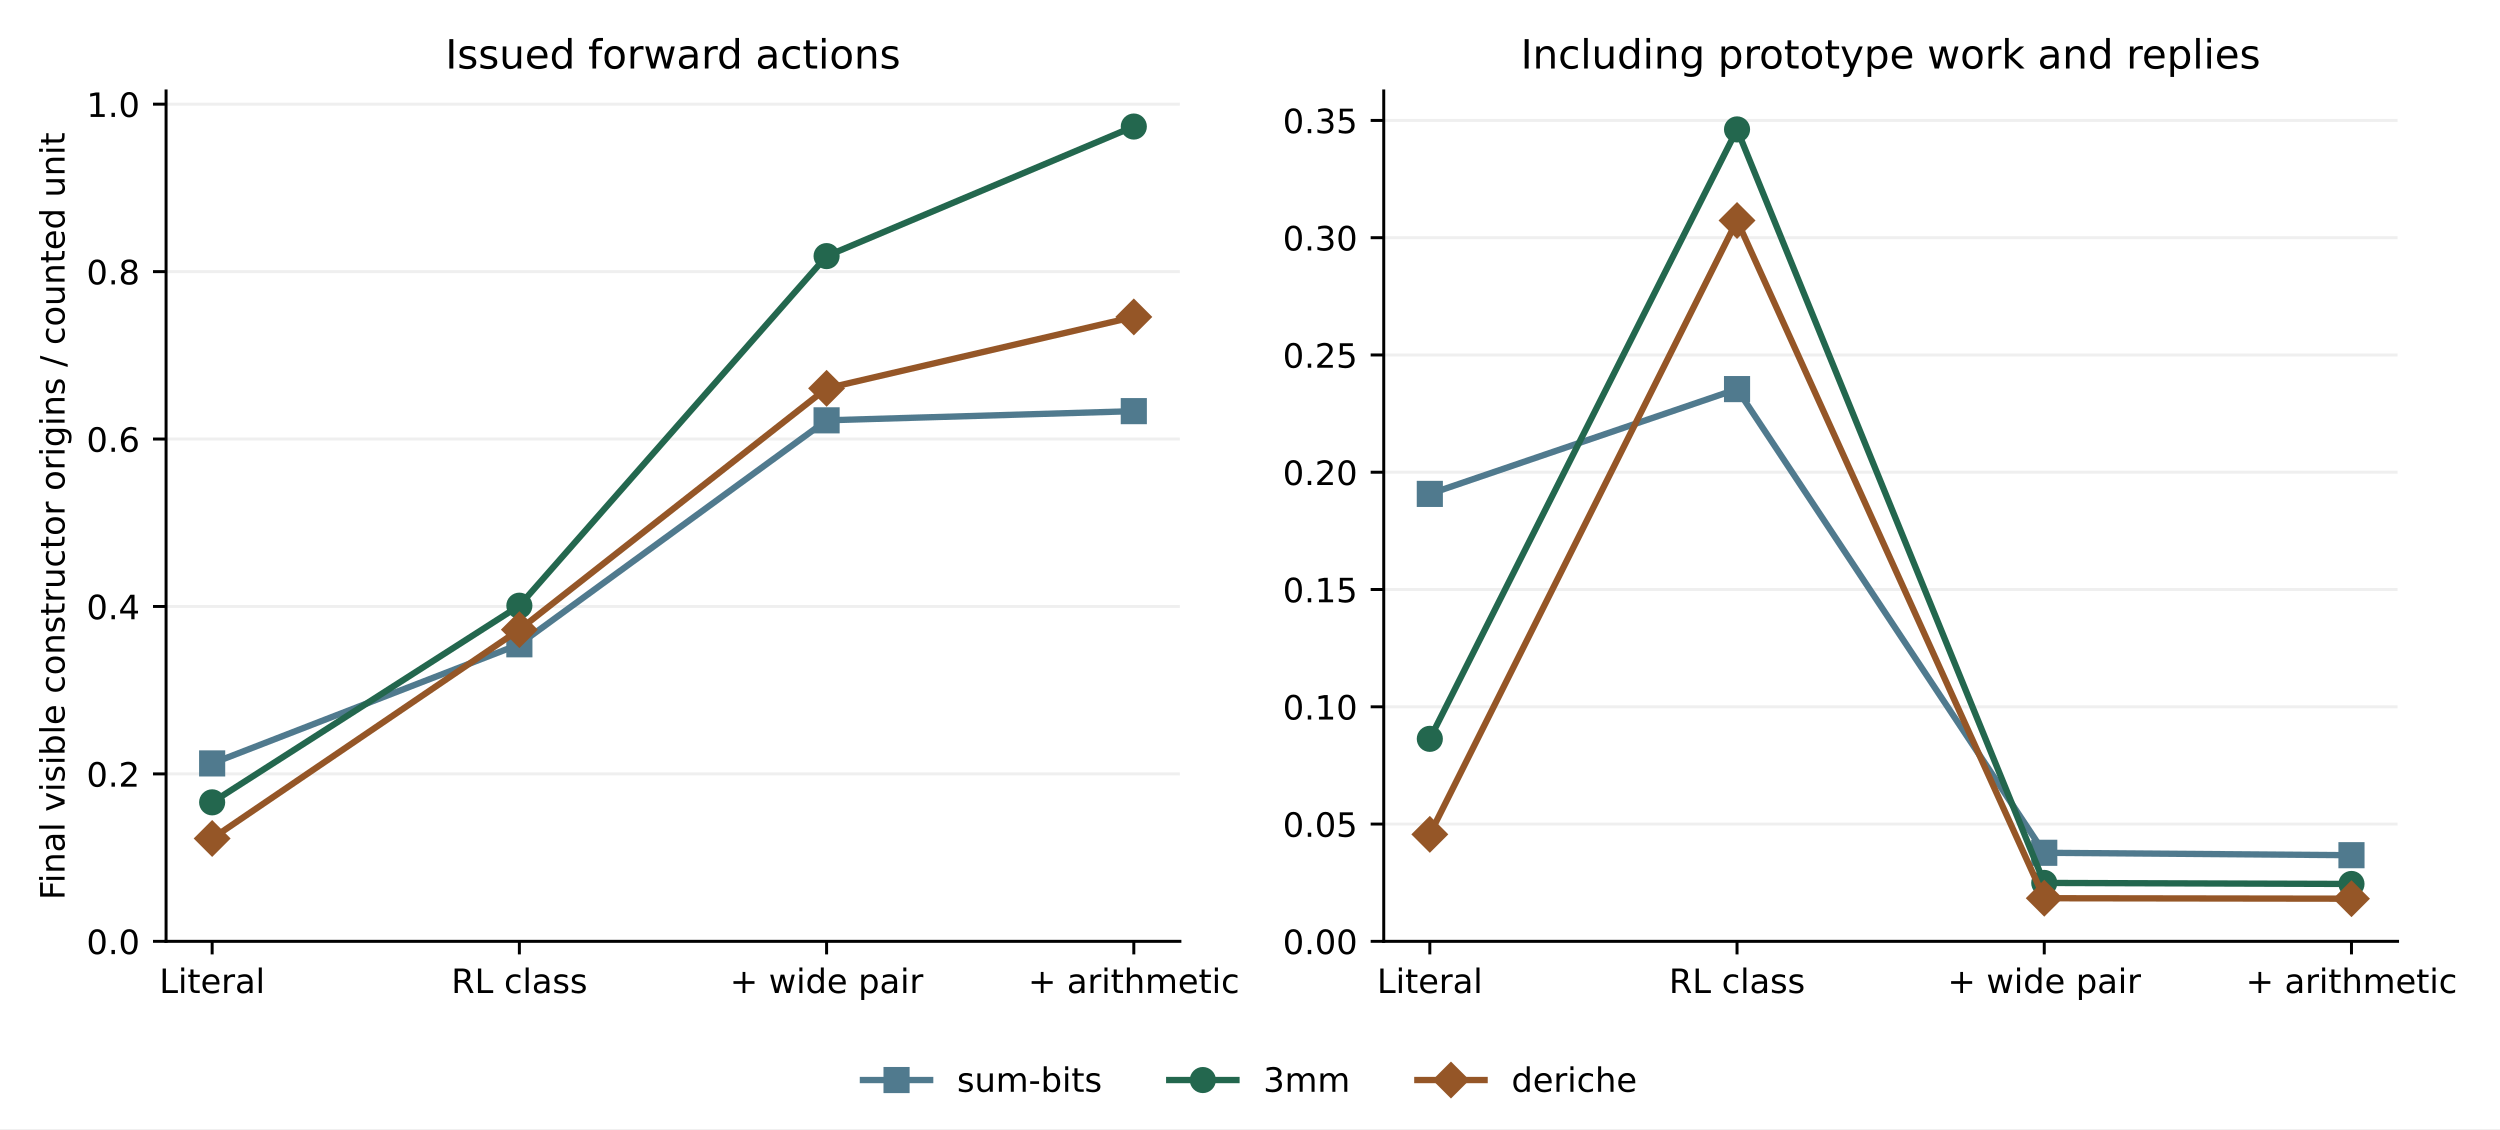
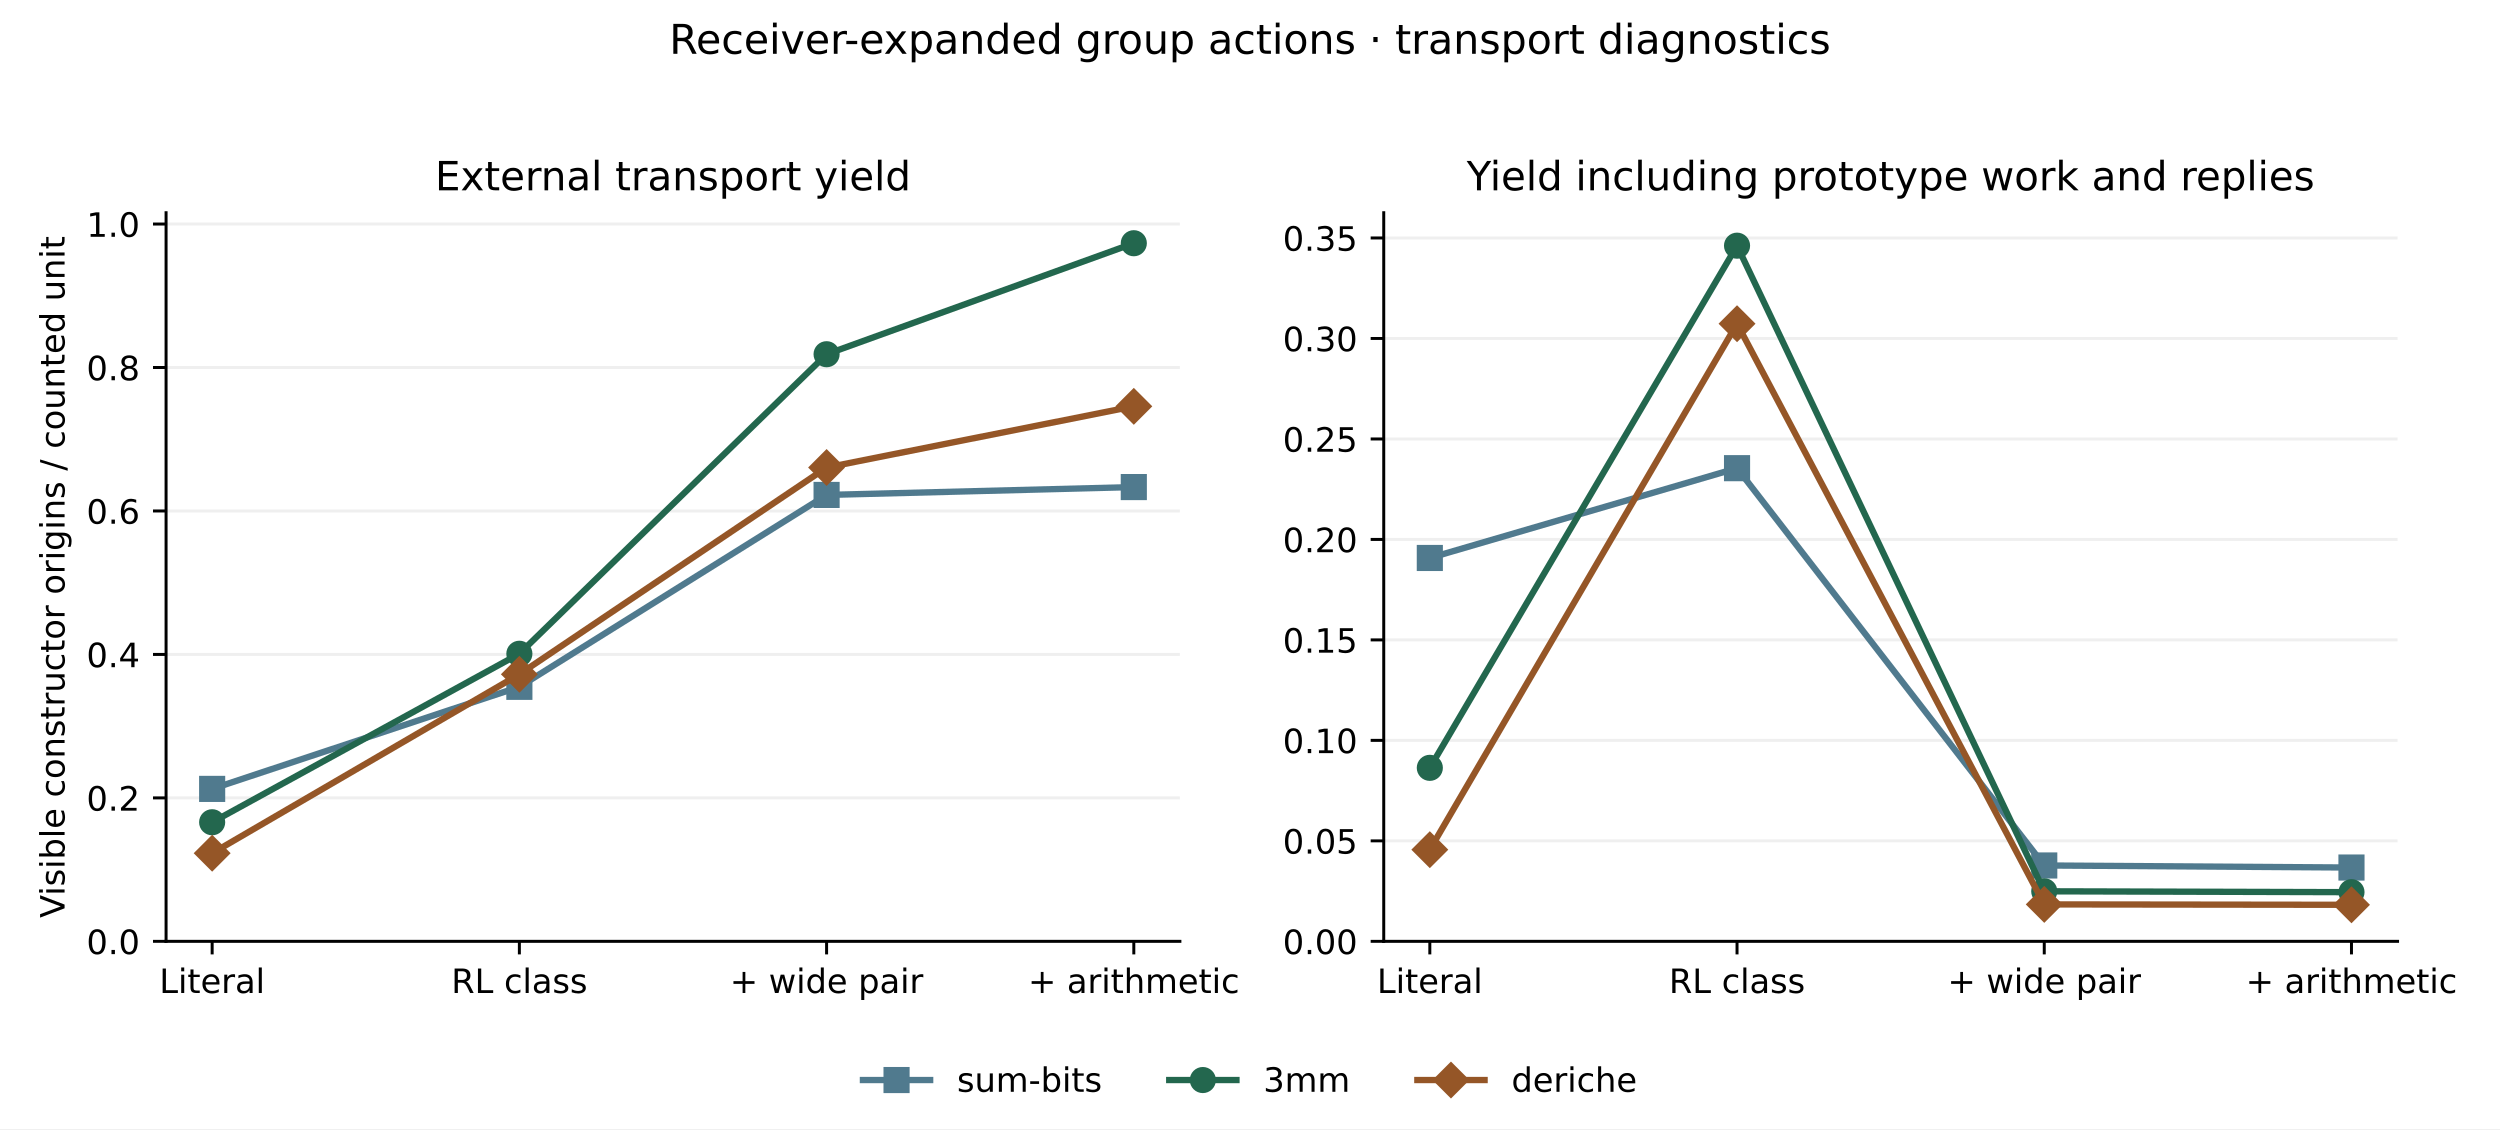
<svg xmlns="http://www.w3.org/2000/svg" xmlns:xlink="http://www.w3.org/1999/xlink" width="669.6pt" height="302.4pt" viewBox="0 0 669.6 302.4" version="1.1">
  <defs>
    <style type="text/css">*{stroke-linejoin: round; stroke-linecap: butt}</style>
  </defs>
  <g id="figure_1">
    <g id="patch_1">
      <path d="M 0 302.4 L 669.6 302.4 L 669.6 0 L 0 0 z " style="fill: #ffffff" />
    </g>
    <g id="axes_1">
      <g id="patch_2">
-         <path d="M 44.48 252.128 L 316.022 252.128 L 316.022 24.36 L 44.48 24.36 z " style="fill: #ffffff" />
+         <path d="M 44.48 252.128 L 316.022 252.128 L 316.022 56.976 L 44.48 56.976 z " style="fill: #ffffff" />
      </g>
      <g id="matplotlib.axis_1">
        <g id="xtick_1">
          <g id="line2d_1">
            <defs>
              <path id="m3b52b11316" d="M 0 0 L 0 3.5 " style="stroke: #000000; stroke-width: 0.8" />
            </defs>
            <g>
              <use xlink:href="#m3b52b11316" x="56.823" y="252.128" style="stroke: #000000; stroke-width: 0.8" />
            </g>
          </g>
          <g id="text_1">
            <text style="font: 9px 'DejaVu Sans', 'Bitstream Vera Sans', 'Computer Modern Sans Serif', 'Lucida Grande', 'Verdana', 'Geneva', 'Lucid', 'Arial', 'Helvetica', 'Avant Garde', sans-serif; text-anchor: middle" x="56.823" y="265.967" transform="rotate(-0 56.82281 265.9666)">Literal</text>
          </g>
        </g>
        <g id="xtick_2">
          <g id="line2d_2">
            <g>
              <use xlink:href="#m3b52b11316" x="139.108" y="252.128" style="stroke: #000000; stroke-width: 0.8" />
            </g>
          </g>
          <g id="text_2">
            <text style="font: 9px 'DejaVu Sans', 'Bitstream Vera Sans', 'Computer Modern Sans Serif', 'Lucida Grande', 'Verdana', 'Geneva', 'Lucid', 'Arial', 'Helvetica', 'Avant Garde', sans-serif; text-anchor: middle" x="139.108" y="265.967" transform="rotate(-0 139.1082 265.9666)">RL class</text>
          </g>
        </g>
        <g id="xtick_3">
          <g id="line2d_3">
            <g>
              <use xlink:href="#m3b52b11316" x="221.394" y="252.128" style="stroke: #000000; stroke-width: 0.8" />
            </g>
          </g>
          <g id="text_3">
            <text style="font: 9px 'DejaVu Sans', 'Bitstream Vera Sans', 'Computer Modern Sans Serif', 'Lucida Grande', 'Verdana', 'Geneva', 'Lucid', 'Arial', 'Helvetica', 'Avant Garde', sans-serif; text-anchor: middle" x="221.394" y="265.967" transform="rotate(-0 221.3937 265.9666)">+ wide pair</text>
          </g>
        </g>
        <g id="xtick_4">
          <g id="line2d_4">
            <g>
              <use xlink:href="#m3b52b11316" x="303.679" y="252.128" style="stroke: #000000; stroke-width: 0.8" />
            </g>
          </g>
          <g id="text_4">
            <text style="font: 9px 'DejaVu Sans', 'Bitstream Vera Sans', 'Computer Modern Sans Serif', 'Lucida Grande', 'Verdana', 'Geneva', 'Lucid', 'Arial', 'Helvetica', 'Avant Garde', sans-serif; text-anchor: middle" x="303.679" y="265.967" transform="rotate(-0 303.6791 265.9666)">+ arithmetic</text>
          </g>
        </g>
      </g>
      <g id="matplotlib.axis_2">
        <g id="ytick_1">
          <g id="line2d_5">
-             <path d="M 44.48 252.128 L 316.022 252.128 " clip-path="url(#pa1066e2d7c)" style="fill: none; stroke: #b0b0b0; stroke-opacity: 0.2; stroke-width: 0.8; stroke-linecap: square" />
+             <path d="M 44.48 252.128 L 316.022 252.128 " clip-path="url(#pd3750c7e2e)" style="fill: none; stroke: #b0b0b0; stroke-opacity: 0.2; stroke-width: 0.8; stroke-linecap: square" />
          </g>
          <g id="line2d_6">
            <defs>
              <path id="m3ab8d63fcb" d="M 0 0 L -3.5 0 " style="stroke: #000000; stroke-width: 0.8" />
            </defs>
            <g>
              <use xlink:href="#m3ab8d63fcb" x="44.48" y="252.128" style="stroke: #000000; stroke-width: 0.8" />
            </g>
          </g>
          <g id="text_5">
            <text style="font: 9px 'DejaVu Sans', 'Bitstream Vera Sans', 'Computer Modern Sans Serif', 'Lucida Grande', 'Verdana', 'Geneva', 'Lucid', 'Arial', 'Helvetica', 'Avant Garde', sans-serif; text-anchor: end" x="37.48" y="255.547" transform="rotate(-0 37.48 255.5473)">0.0</text>
          </g>
        </g>
        <g id="ytick_2">
          <g id="line2d_7">
-             <path d="M 44.48 207.283 L 316.022 207.283 " clip-path="url(#pa1066e2d7c)" style="fill: none; stroke: #b0b0b0; stroke-opacity: 0.2; stroke-width: 0.8; stroke-linecap: square" />
+             <path d="M 44.48 213.705 L 316.022 213.705 " clip-path="url(#pd3750c7e2e)" style="fill: none; stroke: #b0b0b0; stroke-opacity: 0.2; stroke-width: 0.8; stroke-linecap: square" />
          </g>
          <g id="line2d_8">
            <g>
-               <use xlink:href="#m3ab8d63fcb" x="44.48" y="207.283" style="stroke: #000000; stroke-width: 0.8" />
+               <use xlink:href="#m3ab8d63fcb" x="44.48" y="213.705" style="stroke: #000000; stroke-width: 0.8" />
            </g>
          </g>
          <g id="text_6">
-             <text style="font: 9px 'DejaVu Sans', 'Bitstream Vera Sans', 'Computer Modern Sans Serif', 'Lucida Grande', 'Verdana', 'Geneva', 'Lucid', 'Arial', 'Helvetica', 'Avant Garde', sans-serif; text-anchor: end" x="37.48" y="210.702" transform="rotate(-0 37.48 210.7022)">0.2</text>
+             <text style="font: 9px 'DejaVu Sans', 'Bitstream Vera Sans', 'Computer Modern Sans Serif', 'Lucida Grande', 'Verdana', 'Geneva', 'Lucid', 'Arial', 'Helvetica', 'Avant Garde', sans-serif; text-anchor: end" x="37.48" y="217.124" transform="rotate(-0 37.48 217.1239)">0.2</text>
          </g>
        </g>
        <g id="ytick_3">
          <g id="line2d_9">
-             <path d="M 44.48 162.438 L 316.022 162.438 " clip-path="url(#pa1066e2d7c)" style="fill: none; stroke: #b0b0b0; stroke-opacity: 0.2; stroke-width: 0.8; stroke-linecap: square" />
+             <path d="M 44.48 175.281 L 316.022 175.281 " clip-path="url(#pd3750c7e2e)" style="fill: none; stroke: #b0b0b0; stroke-opacity: 0.2; stroke-width: 0.8; stroke-linecap: square" />
          </g>
          <g id="line2d_10">
            <g>
-               <use xlink:href="#m3ab8d63fcb" x="44.48" y="162.438" style="stroke: #000000; stroke-width: 0.8" />
+               <use xlink:href="#m3ab8d63fcb" x="44.48" y="175.281" style="stroke: #000000; stroke-width: 0.8" />
            </g>
          </g>
          <g id="text_7">
-             <text style="font: 9px 'DejaVu Sans', 'Bitstream Vera Sans', 'Computer Modern Sans Serif', 'Lucida Grande', 'Verdana', 'Geneva', 'Lucid', 'Arial', 'Helvetica', 'Avant Garde', sans-serif; text-anchor: end" x="37.48" y="165.857" transform="rotate(-0 37.48 165.8571)">0.4</text>
+             <text style="font: 9px 'DejaVu Sans', 'Bitstream Vera Sans', 'Computer Modern Sans Serif', 'Lucida Grande', 'Verdana', 'Geneva', 'Lucid', 'Arial', 'Helvetica', 'Avant Garde', sans-serif; text-anchor: end" x="37.48" y="178.701" transform="rotate(-0 37.48 178.7006)">0.4</text>
          </g>
        </g>
        <g id="ytick_4">
          <g id="line2d_11">
-             <path d="M 44.48 117.593 L 316.022 117.593 " clip-path="url(#pa1066e2d7c)" style="fill: none; stroke: #b0b0b0; stroke-opacity: 0.2; stroke-width: 0.8; stroke-linecap: square" />
+             <path d="M 44.48 136.858 L 316.022 136.858 " clip-path="url(#pd3750c7e2e)" style="fill: none; stroke: #b0b0b0; stroke-opacity: 0.2; stroke-width: 0.8; stroke-linecap: square" />
          </g>
          <g id="line2d_12">
            <g>
-               <use xlink:href="#m3ab8d63fcb" x="44.48" y="117.593" style="stroke: #000000; stroke-width: 0.8" />
+               <use xlink:href="#m3ab8d63fcb" x="44.48" y="136.858" style="stroke: #000000; stroke-width: 0.8" />
            </g>
          </g>
          <g id="text_8">
-             <text style="font: 9px 'DejaVu Sans', 'Bitstream Vera Sans', 'Computer Modern Sans Serif', 'Lucida Grande', 'Verdana', 'Geneva', 'Lucid', 'Arial', 'Helvetica', 'Avant Garde', sans-serif; text-anchor: end" x="37.48" y="121.012" transform="rotate(-0 37.48 121.012)">0.6</text>
+             <text style="font: 9px 'DejaVu Sans', 'Bitstream Vera Sans', 'Computer Modern Sans Serif', 'Lucida Grande', 'Verdana', 'Geneva', 'Lucid', 'Arial', 'Helvetica', 'Avant Garde', sans-serif; text-anchor: end" x="37.48" y="140.277" transform="rotate(-0 37.48 140.2772)">0.6</text>
          </g>
        </g>
        <g id="ytick_5">
          <g id="line2d_13">
-             <path d="M 44.48 72.748 L 316.022 72.748 " clip-path="url(#pa1066e2d7c)" style="fill: none; stroke: #b0b0b0; stroke-opacity: 0.2; stroke-width: 0.8; stroke-linecap: square" />
+             <path d="M 44.48 98.435 L 316.022 98.435 " clip-path="url(#pd3750c7e2e)" style="fill: none; stroke: #b0b0b0; stroke-opacity: 0.2; stroke-width: 0.8; stroke-linecap: square" />
          </g>
          <g id="line2d_14">
            <g>
-               <use xlink:href="#m3ab8d63fcb" x="44.48" y="72.748" style="stroke: #000000; stroke-width: 0.8" />
+               <use xlink:href="#m3ab8d63fcb" x="44.48" y="98.435" style="stroke: #000000; stroke-width: 0.8" />
            </g>
          </g>
          <g id="text_9">
-             <text style="font: 9px 'DejaVu Sans', 'Bitstream Vera Sans', 'Computer Modern Sans Serif', 'Lucida Grande', 'Verdana', 'Geneva', 'Lucid', 'Arial', 'Helvetica', 'Avant Garde', sans-serif; text-anchor: end" x="37.48" y="76.167" transform="rotate(-0 37.48 76.16686)">0.8</text>
+             <text style="font: 9px 'DejaVu Sans', 'Bitstream Vera Sans', 'Computer Modern Sans Serif', 'Lucida Grande', 'Verdana', 'Geneva', 'Lucid', 'Arial', 'Helvetica', 'Avant Garde', sans-serif; text-anchor: end" x="37.48" y="101.854" transform="rotate(-0 37.48 101.8538)">0.8</text>
          </g>
        </g>
        <g id="ytick_6">
          <g id="line2d_15">
-             <path d="M 44.48 27.902 L 316.022 27.902 " clip-path="url(#pa1066e2d7c)" style="fill: none; stroke: #b0b0b0; stroke-opacity: 0.2; stroke-width: 0.8; stroke-linecap: square" />
+             <path d="M 44.48 60.011 L 316.022 60.011 " clip-path="url(#pd3750c7e2e)" style="fill: none; stroke: #b0b0b0; stroke-opacity: 0.2; stroke-width: 0.8; stroke-linecap: square" />
          </g>
          <g id="line2d_16">
            <g>
-               <use xlink:href="#m3ab8d63fcb" x="44.48" y="27.902" style="stroke: #000000; stroke-width: 0.8" />
+               <use xlink:href="#m3ab8d63fcb" x="44.48" y="60.011" style="stroke: #000000; stroke-width: 0.8" />
            </g>
          </g>
          <g id="text_10">
-             <text style="font: 9px 'DejaVu Sans', 'Bitstream Vera Sans', 'Computer Modern Sans Serif', 'Lucida Grande', 'Verdana', 'Geneva', 'Lucid', 'Arial', 'Helvetica', 'Avant Garde', sans-serif; text-anchor: end" x="37.48" y="31.322" transform="rotate(-0 37.48 31.32175)">1.0</text>
+             <text style="font: 9px 'DejaVu Sans', 'Bitstream Vera Sans', 'Computer Modern Sans Serif', 'Lucida Grande', 'Verdana', 'Geneva', 'Lucid', 'Arial', 'Helvetica', 'Avant Garde', sans-serif; text-anchor: end" x="37.48" y="63.43" transform="rotate(-0 37.48 63.43047)">1.0</text>
          </g>
        </g>
        <g id="text_11">
-           <text style="font: 9px 'DejaVu Sans', 'Bitstream Vera Sans', 'Computer Modern Sans Serif', 'Lucida Grande', 'Verdana', 'Geneva', 'Lucid', 'Arial', 'Helvetica', 'Avant Garde', sans-serif; text-anchor: middle" x="17.295" y="138.244" transform="rotate(-90 17.29547 138.244)">Final visible constructor origins / counted unit</text>
+           <text style="font: 9px 'DejaVu Sans', 'Bitstream Vera Sans', 'Computer Modern Sans Serif', 'Lucida Grande', 'Verdana', 'Geneva', 'Lucid', 'Arial', 'Helvetica', 'Avant Garde', sans-serif; text-anchor: middle" x="17.295" y="154.552" transform="rotate(-90 17.29547 154.552)">Visible constructor origins / counted unit</text>
        </g>
      </g>
      <g id="line2d_17">
-         <path d="M 56.823 204.474 L 139.108 172.567 L 221.394 112.583 L 303.679 110.12 " clip-path="url(#pa1066e2d7c)" style="fill: none; stroke: #507a8e; stroke-width: 1.7; stroke-linecap: square" />
+         <path d="M 56.823 211.298 L 139.108 183.96 L 221.394 132.566 L 303.679 130.456 " clip-path="url(#pd3750c7e2e)" style="fill: none; stroke: #507a8e; stroke-width: 1.7; stroke-linecap: square" />
        <defs>
          <path id="mb023aca41d" d="M -3 3 L 3 3 L 3 -3 L -3 -3 z " style="stroke: #507a8e; stroke-linejoin: miter" />
        </defs>
-         <g clip-path="url(#pa1066e2d7c)">
-           <use xlink:href="#mb023aca41d" x="56.823" y="204.474" style="fill: #507a8e; stroke: #507a8e; stroke-linejoin: miter" />
-           <use xlink:href="#mb023aca41d" x="139.108" y="172.567" style="fill: #507a8e; stroke: #507a8e; stroke-linejoin: miter" />
-           <use xlink:href="#mb023aca41d" x="221.394" y="112.583" style="fill: #507a8e; stroke: #507a8e; stroke-linejoin: miter" />
-           <use xlink:href="#mb023aca41d" x="303.679" y="110.12" style="fill: #507a8e; stroke: #507a8e; stroke-linejoin: miter" />
+         <g clip-path="url(#pd3750c7e2e)">
+           <use xlink:href="#mb023aca41d" x="56.823" y="211.298" style="fill: #507a8e; stroke: #507a8e; stroke-linejoin: miter" />
+           <use xlink:href="#mb023aca41d" x="139.108" y="183.96" style="fill: #507a8e; stroke: #507a8e; stroke-linejoin: miter" />
+           <use xlink:href="#mb023aca41d" x="221.394" y="132.566" style="fill: #507a8e; stroke: #507a8e; stroke-linejoin: miter" />
+           <use xlink:href="#mb023aca41d" x="303.679" y="130.456" style="fill: #507a8e; stroke: #507a8e; stroke-linejoin: miter" />
        </g>
      </g>
      <g id="line2d_18">
-         <path d="M 56.823 214.899 L 139.108 162.228 L 221.394 68.595 L 303.679 33.894 " clip-path="url(#pa1066e2d7c)" style="fill: none; stroke: #23674e; stroke-width: 1.7; stroke-linecap: square" />
+         <path d="M 56.823 220.231 L 139.108 175.102 L 221.394 94.877 L 303.679 65.145 " clip-path="url(#pd3750c7e2e)" style="fill: none; stroke: #23674e; stroke-width: 1.7; stroke-linecap: square" />
        <defs>
          <path id="m85b40fedd8" d="M 0 3 C 0.796 3 1.559 2.684 2.121 2.121 C 2.684 1.559 3 0.796 3 0 C 3 -0.796 2.684 -1.559 2.121 -2.121 C 1.559 -2.684 0.796 -3 0 -3 C -0.796 -3 -1.559 -2.684 -2.121 -2.121 C -2.684 -1.559 -3 -0.796 -3 0 C -3 0.796 -2.684 1.559 -2.121 2.121 C -1.559 2.684 -0.796 3 0 3 z " style="stroke: #23674e" />
        </defs>
-         <g clip-path="url(#pa1066e2d7c)">
-           <use xlink:href="#m85b40fedd8" x="56.823" y="214.899" style="fill: #23674e; stroke: #23674e" />
-           <use xlink:href="#m85b40fedd8" x="139.108" y="162.228" style="fill: #23674e; stroke: #23674e" />
-           <use xlink:href="#m85b40fedd8" x="221.394" y="68.595" style="fill: #23674e; stroke: #23674e" />
-           <use xlink:href="#m85b40fedd8" x="303.679" y="33.894" style="fill: #23674e; stroke: #23674e" />
+         <g clip-path="url(#pd3750c7e2e)">
+           <use xlink:href="#m85b40fedd8" x="56.823" y="220.231" style="fill: #23674e; stroke: #23674e" />
+           <use xlink:href="#m85b40fedd8" x="139.108" y="175.102" style="fill: #23674e; stroke: #23674e" />
+           <use xlink:href="#m85b40fedd8" x="221.394" y="94.877" style="fill: #23674e; stroke: #23674e" />
+           <use xlink:href="#m85b40fedd8" x="303.679" y="65.145" style="fill: #23674e; stroke: #23674e" />
        </g>
      </g>
      <g id="line2d_19">
-         <path d="M 56.823 224.579 L 139.108 168.647 L 221.394 104.009 L 303.679 84.886 " clip-path="url(#pa1066e2d7c)" style="fill: none; stroke: #955627; stroke-width: 1.7; stroke-linecap: square" />
+         <path d="M 56.823 228.524 L 139.108 180.601 L 221.394 125.219 L 303.679 108.835 " clip-path="url(#pd3750c7e2e)" style="fill: none; stroke: #955627; stroke-width: 1.7; stroke-linecap: square" />
        <defs>
          <path id="m122995e9b1" d="M -0 4.243 L 4.243 0 L 0 -4.243 L -4.243 -0 z " style="stroke: #955627; stroke-linejoin: miter" />
        </defs>
-         <g clip-path="url(#pa1066e2d7c)">
-           <use xlink:href="#m122995e9b1" x="56.823" y="224.579" style="fill: #955627; stroke: #955627; stroke-linejoin: miter" />
-           <use xlink:href="#m122995e9b1" x="139.108" y="168.647" style="fill: #955627; stroke: #955627; stroke-linejoin: miter" />
-           <use xlink:href="#m122995e9b1" x="221.394" y="104.009" style="fill: #955627; stroke: #955627; stroke-linejoin: miter" />
-           <use xlink:href="#m122995e9b1" x="303.679" y="84.886" style="fill: #955627; stroke: #955627; stroke-linejoin: miter" />
+         <g clip-path="url(#pd3750c7e2e)">
+           <use xlink:href="#m122995e9b1" x="56.823" y="228.524" style="fill: #955627; stroke: #955627; stroke-linejoin: miter" />
+           <use xlink:href="#m122995e9b1" x="139.108" y="180.601" style="fill: #955627; stroke: #955627; stroke-linejoin: miter" />
+           <use xlink:href="#m122995e9b1" x="221.394" y="125.219" style="fill: #955627; stroke: #955627; stroke-linejoin: miter" />
+           <use xlink:href="#m122995e9b1" x="303.679" y="108.835" style="fill: #955627; stroke: #955627; stroke-linejoin: miter" />
        </g>
      </g>
      <g id="patch_3">
-         <path d="M 44.48 252.128 L 44.48 24.36 " style="fill: none; stroke: #000000; stroke-width: 0.8; stroke-linejoin: miter; stroke-linecap: square" />
+         <path d="M 44.48 252.128 L 44.48 56.976 " style="fill: none; stroke: #000000; stroke-width: 0.8; stroke-linejoin: miter; stroke-linecap: square" />
      </g>
      <g id="patch_4">
        <path d="M 44.48 252.128 L 316.022 252.128 " style="fill: none; stroke: #000000; stroke-width: 0.8; stroke-linejoin: miter; stroke-linecap: square" />
      </g>
      <g id="text_12">
-         <text style="font: 10.8px 'DejaVu Sans', 'Bitstream Vera Sans', 'Computer Modern Sans Serif', 'Lucida Grande', 'Verdana', 'Geneva', 'Lucid', 'Arial', 'Helvetica', 'Avant Garde', sans-serif; text-anchor: middle" x="180.251" y="18.36" transform="rotate(-0 180.2509 18.36)">Issued forward actions</text>
+         <text style="font: 10.8px 'DejaVu Sans', 'Bitstream Vera Sans', 'Computer Modern Sans Serif', 'Lucida Grande', 'Verdana', 'Geneva', 'Lucid', 'Arial', 'Helvetica', 'Avant Garde', sans-serif; text-anchor: middle" x="180.251" y="50.976" transform="rotate(-0 180.2509 50.976)">External transport yield</text>
      </g>
    </g>
    <g id="axes_2">
      <g id="patch_5">
-         <path d="M 370.62 252.128 L 642.162 252.128 L 642.162 24.36 L 370.62 24.36 z " style="fill: #ffffff" />
+         <path d="M 370.62 252.128 L 642.162 252.128 L 642.162 56.976 L 370.62 56.976 z " style="fill: #ffffff" />
      </g>
      <g id="matplotlib.axis_3">
        <g id="xtick_5">
          <g id="line2d_20">
            <g>
              <use xlink:href="#m3b52b11316" x="382.963" y="252.128" style="stroke: #000000; stroke-width: 0.8" />
            </g>
          </g>
          <g id="text_13">
            <text style="font: 9px 'DejaVu Sans', 'Bitstream Vera Sans', 'Computer Modern Sans Serif', 'Lucida Grande', 'Verdana', 'Geneva', 'Lucid', 'Arial', 'Helvetica', 'Avant Garde', sans-serif; text-anchor: middle" x="382.963" y="265.967" transform="rotate(-0 382.9628 265.9666)">Literal</text>
          </g>
        </g>
        <g id="xtick_6">
          <g id="line2d_21">
            <g>
              <use xlink:href="#m3b52b11316" x="465.248" y="252.128" style="stroke: #000000; stroke-width: 0.8" />
            </g>
          </g>
          <g id="text_14">
            <text style="font: 9px 'DejaVu Sans', 'Bitstream Vera Sans', 'Computer Modern Sans Serif', 'Lucida Grande', 'Verdana', 'Geneva', 'Lucid', 'Arial', 'Helvetica', 'Avant Garde', sans-serif; text-anchor: middle" x="465.248" y="265.967" transform="rotate(-0 465.2482 265.9666)">RL class</text>
          </g>
        </g>
        <g id="xtick_7">
          <g id="line2d_22">
            <g>
              <use xlink:href="#m3b52b11316" x="547.534" y="252.128" style="stroke: #000000; stroke-width: 0.8" />
            </g>
          </g>
          <g id="text_15">
            <text style="font: 9px 'DejaVu Sans', 'Bitstream Vera Sans', 'Computer Modern Sans Serif', 'Lucida Grande', 'Verdana', 'Geneva', 'Lucid', 'Arial', 'Helvetica', 'Avant Garde', sans-serif; text-anchor: middle" x="547.534" y="265.967" transform="rotate(-0 547.5337 265.9666)">+ wide pair</text>
          </g>
        </g>
        <g id="xtick_8">
          <g id="line2d_23">
            <g>
              <use xlink:href="#m3b52b11316" x="629.819" y="252.128" style="stroke: #000000; stroke-width: 0.8" />
            </g>
          </g>
          <g id="text_16">
            <text style="font: 9px 'DejaVu Sans', 'Bitstream Vera Sans', 'Computer Modern Sans Serif', 'Lucida Grande', 'Verdana', 'Geneva', 'Lucid', 'Arial', 'Helvetica', 'Avant Garde', sans-serif; text-anchor: middle" x="629.819" y="265.967" transform="rotate(-0 629.8191 265.9666)">+ arithmetic</text>
          </g>
        </g>
      </g>
      <g id="matplotlib.axis_4">
        <g id="ytick_7">
          <g id="line2d_24">
-             <path d="M 370.62 252.128 L 642.162 252.128 " clip-path="url(#p82e81c0444)" style="fill: none; stroke: #b0b0b0; stroke-opacity: 0.2; stroke-width: 0.8; stroke-linecap: square" />
+             <path d="M 370.62 252.128 L 642.162 252.128 " clip-path="url(#p382b2b3d95)" style="fill: none; stroke: #b0b0b0; stroke-opacity: 0.2; stroke-width: 0.8; stroke-linecap: square" />
          </g>
          <g id="line2d_25">
            <g>
              <use xlink:href="#m3ab8d63fcb" x="370.62" y="252.128" style="stroke: #000000; stroke-width: 0.8" />
            </g>
          </g>
          <g id="text_17">
            <text style="font: 9px 'DejaVu Sans', 'Bitstream Vera Sans', 'Computer Modern Sans Serif', 'Lucida Grande', 'Verdana', 'Geneva', 'Lucid', 'Arial', 'Helvetica', 'Avant Garde', sans-serif; text-anchor: end" x="363.62" y="255.547" transform="rotate(-0 363.62 255.5473)">0.00</text>
          </g>
        </g>
        <g id="ytick_8">
          <g id="line2d_26">
-             <path d="M 370.62 220.718 L 642.162 220.718 " clip-path="url(#p82e81c0444)" style="fill: none; stroke: #b0b0b0; stroke-opacity: 0.2; stroke-width: 0.8; stroke-linecap: square" />
+             <path d="M 370.62 225.216 L 642.162 225.216 " clip-path="url(#p382b2b3d95)" style="fill: none; stroke: #b0b0b0; stroke-opacity: 0.2; stroke-width: 0.8; stroke-linecap: square" />
          </g>
          <g id="line2d_27">
            <g>
-               <use xlink:href="#m3ab8d63fcb" x="370.62" y="220.718" style="stroke: #000000; stroke-width: 0.8" />
+               <use xlink:href="#m3ab8d63fcb" x="370.62" y="225.216" style="stroke: #000000; stroke-width: 0.8" />
            </g>
          </g>
          <g id="text_18">
-             <text style="font: 9px 'DejaVu Sans', 'Bitstream Vera Sans', 'Computer Modern Sans Serif', 'Lucida Grande', 'Verdana', 'Geneva', 'Lucid', 'Arial', 'Helvetica', 'Avant Garde', sans-serif; text-anchor: end" x="363.62" y="224.137" transform="rotate(-0 363.62 224.1371)">0.05</text>
+             <text style="font: 9px 'DejaVu Sans', 'Bitstream Vera Sans', 'Computer Modern Sans Serif', 'Lucida Grande', 'Verdana', 'Geneva', 'Lucid', 'Arial', 'Helvetica', 'Avant Garde', sans-serif; text-anchor: end" x="363.62" y="228.635" transform="rotate(-0 363.62 228.635)">0.05</text>
          </g>
        </g>
        <g id="ytick_9">
          <g id="line2d_28">
-             <path d="M 370.62 189.308 L 642.162 189.308 " clip-path="url(#p82e81c0444)" style="fill: none; stroke: #b0b0b0; stroke-opacity: 0.2; stroke-width: 0.8; stroke-linecap: square" />
+             <path d="M 370.62 198.303 L 642.162 198.303 " clip-path="url(#p382b2b3d95)" style="fill: none; stroke: #b0b0b0; stroke-opacity: 0.2; stroke-width: 0.8; stroke-linecap: square" />
          </g>
          <g id="line2d_29">
            <g>
-               <use xlink:href="#m3ab8d63fcb" x="370.62" y="189.308" style="stroke: #000000; stroke-width: 0.8" />
+               <use xlink:href="#m3ab8d63fcb" x="370.62" y="198.303" style="stroke: #000000; stroke-width: 0.8" />
            </g>
          </g>
          <g id="text_19">
-             <text style="font: 9px 'DejaVu Sans', 'Bitstream Vera Sans', 'Computer Modern Sans Serif', 'Lucida Grande', 'Verdana', 'Geneva', 'Lucid', 'Arial', 'Helvetica', 'Avant Garde', sans-serif; text-anchor: end" x="363.62" y="192.727" transform="rotate(-0 363.62 192.7268)">0.10</text>
+             <text style="font: 9px 'DejaVu Sans', 'Bitstream Vera Sans', 'Computer Modern Sans Serif', 'Lucida Grande', 'Verdana', 'Geneva', 'Lucid', 'Arial', 'Helvetica', 'Avant Garde', sans-serif; text-anchor: end" x="363.62" y="201.723" transform="rotate(-0 363.62 201.7226)">0.10</text>
          </g>
        </g>
        <g id="ytick_10">
          <g id="line2d_30">
-             <path d="M 370.62 157.897 L 642.162 157.897 " clip-path="url(#p82e81c0444)" style="fill: none; stroke: #b0b0b0; stroke-opacity: 0.2; stroke-width: 0.8; stroke-linecap: square" />
+             <path d="M 370.62 171.391 L 642.162 171.391 " clip-path="url(#p382b2b3d95)" style="fill: none; stroke: #b0b0b0; stroke-opacity: 0.2; stroke-width: 0.8; stroke-linecap: square" />
          </g>
          <g id="line2d_31">
            <g>
-               <use xlink:href="#m3ab8d63fcb" x="370.62" y="157.897" style="stroke: #000000; stroke-width: 0.8" />
+               <use xlink:href="#m3ab8d63fcb" x="370.62" y="171.391" style="stroke: #000000; stroke-width: 0.8" />
            </g>
          </g>
          <g id="text_20">
-             <text style="font: 9px 'DejaVu Sans', 'Bitstream Vera Sans', 'Computer Modern Sans Serif', 'Lucida Grande', 'Verdana', 'Geneva', 'Lucid', 'Arial', 'Helvetica', 'Avant Garde', sans-serif; text-anchor: end" x="363.62" y="161.317" transform="rotate(-0 363.62 161.3166)">0.15</text>
+             <text style="font: 9px 'DejaVu Sans', 'Bitstream Vera Sans', 'Computer Modern Sans Serif', 'Lucida Grande', 'Verdana', 'Geneva', 'Lucid', 'Arial', 'Helvetica', 'Avant Garde', sans-serif; text-anchor: end" x="363.62" y="174.81" transform="rotate(-0 363.62 174.8103)">0.15</text>
          </g>
        </g>
        <g id="ytick_11">
          <g id="line2d_32">
-             <path d="M 370.62 126.487 L 642.162 126.487 " clip-path="url(#p82e81c0444)" style="fill: none; stroke: #b0b0b0; stroke-opacity: 0.2; stroke-width: 0.8; stroke-linecap: square" />
+             <path d="M 370.62 144.479 L 642.162 144.479 " clip-path="url(#p382b2b3d95)" style="fill: none; stroke: #b0b0b0; stroke-opacity: 0.2; stroke-width: 0.8; stroke-linecap: square" />
          </g>
          <g id="line2d_33">
            <g>
-               <use xlink:href="#m3ab8d63fcb" x="370.62" y="126.487" style="stroke: #000000; stroke-width: 0.8" />
+               <use xlink:href="#m3ab8d63fcb" x="370.62" y="144.479" style="stroke: #000000; stroke-width: 0.8" />
            </g>
          </g>
          <g id="text_21">
-             <text style="font: 9px 'DejaVu Sans', 'Bitstream Vera Sans', 'Computer Modern Sans Serif', 'Lucida Grande', 'Verdana', 'Geneva', 'Lucid', 'Arial', 'Helvetica', 'Avant Garde', sans-serif; text-anchor: end" x="363.62" y="129.906" transform="rotate(-0 363.62 129.9064)">0.20</text>
+             <text style="font: 9px 'DejaVu Sans', 'Bitstream Vera Sans', 'Computer Modern Sans Serif', 'Lucida Grande', 'Verdana', 'Geneva', 'Lucid', 'Arial', 'Helvetica', 'Avant Garde', sans-serif; text-anchor: end" x="363.62" y="147.898" transform="rotate(-0 363.62 147.8979)">0.20</text>
          </g>
        </g>
        <g id="ytick_12">
          <g id="line2d_34">
-             <path d="M 370.62 95.077 L 642.162 95.077 " clip-path="url(#p82e81c0444)" style="fill: none; stroke: #b0b0b0; stroke-opacity: 0.2; stroke-width: 0.8; stroke-linecap: square" />
+             <path d="M 370.62 117.566 L 642.162 117.566 " clip-path="url(#p382b2b3d95)" style="fill: none; stroke: #b0b0b0; stroke-opacity: 0.2; stroke-width: 0.8; stroke-linecap: square" />
          </g>
          <g id="line2d_35">
            <g>
-               <use xlink:href="#m3ab8d63fcb" x="370.62" y="95.077" style="stroke: #000000; stroke-width: 0.8" />
+               <use xlink:href="#m3ab8d63fcb" x="370.62" y="117.566" style="stroke: #000000; stroke-width: 0.8" />
            </g>
          </g>
          <g id="text_22">
-             <text style="font: 9px 'DejaVu Sans', 'Bitstream Vera Sans', 'Computer Modern Sans Serif', 'Lucida Grande', 'Verdana', 'Geneva', 'Lucid', 'Arial', 'Helvetica', 'Avant Garde', sans-serif; text-anchor: end" x="363.62" y="98.496" transform="rotate(-0 363.62 98.49613)">0.25</text>
+             <text style="font: 9px 'DejaVu Sans', 'Bitstream Vera Sans', 'Computer Modern Sans Serif', 'Lucida Grande', 'Verdana', 'Geneva', 'Lucid', 'Arial', 'Helvetica', 'Avant Garde', sans-serif; text-anchor: end" x="363.62" y="120.986" transform="rotate(-0 363.62 120.9856)">0.25</text>
          </g>
        </g>
        <g id="ytick_13">
          <g id="line2d_36">
-             <path d="M 370.62 63.667 L 642.162 63.667 " clip-path="url(#p82e81c0444)" style="fill: none; stroke: #b0b0b0; stroke-opacity: 0.2; stroke-width: 0.8; stroke-linecap: square" />
+             <path d="M 370.62 90.654 L 642.162 90.654 " clip-path="url(#p382b2b3d95)" style="fill: none; stroke: #b0b0b0; stroke-opacity: 0.2; stroke-width: 0.8; stroke-linecap: square" />
          </g>
          <g id="line2d_37">
            <g>
-               <use xlink:href="#m3ab8d63fcb" x="370.62" y="63.667" style="stroke: #000000; stroke-width: 0.8" />
+               <use xlink:href="#m3ab8d63fcb" x="370.62" y="90.654" style="stroke: #000000; stroke-width: 0.8" />
            </g>
          </g>
          <g id="text_23">
-             <text style="font: 9px 'DejaVu Sans', 'Bitstream Vera Sans', 'Computer Modern Sans Serif', 'Lucida Grande', 'Verdana', 'Geneva', 'Lucid', 'Arial', 'Helvetica', 'Avant Garde', sans-serif; text-anchor: end" x="363.62" y="67.086" transform="rotate(-0 363.62 67.0859)">0.30</text>
+             <text style="font: 9px 'DejaVu Sans', 'Bitstream Vera Sans', 'Computer Modern Sans Serif', 'Lucida Grande', 'Verdana', 'Geneva', 'Lucid', 'Arial', 'Helvetica', 'Avant Garde', sans-serif; text-anchor: end" x="363.62" y="94.073" transform="rotate(-0 363.62 94.07326)">0.30</text>
          </g>
        </g>
        <g id="ytick_14">
          <g id="line2d_38">
-             <path d="M 370.62 32.256 L 642.162 32.256 " clip-path="url(#p82e81c0444)" style="fill: none; stroke: #b0b0b0; stroke-opacity: 0.2; stroke-width: 0.8; stroke-linecap: square" />
+             <path d="M 370.62 63.742 L 642.162 63.742 " clip-path="url(#p382b2b3d95)" style="fill: none; stroke: #b0b0b0; stroke-opacity: 0.2; stroke-width: 0.8; stroke-linecap: square" />
          </g>
          <g id="line2d_39">
            <g>
-               <use xlink:href="#m3ab8d63fcb" x="370.62" y="32.256" style="stroke: #000000; stroke-width: 0.8" />
+               <use xlink:href="#m3ab8d63fcb" x="370.62" y="63.742" style="stroke: #000000; stroke-width: 0.8" />
            </g>
          </g>
          <g id="text_24">
-             <text style="font: 9px 'DejaVu Sans', 'Bitstream Vera Sans', 'Computer Modern Sans Serif', 'Lucida Grande', 'Verdana', 'Geneva', 'Lucid', 'Arial', 'Helvetica', 'Avant Garde', sans-serif; text-anchor: end" x="363.62" y="35.676" transform="rotate(-0 363.62 35.67567)">0.35</text>
+             <text style="font: 9px 'DejaVu Sans', 'Bitstream Vera Sans', 'Computer Modern Sans Serif', 'Lucida Grande', 'Verdana', 'Geneva', 'Lucid', 'Arial', 'Helvetica', 'Avant Garde', sans-serif; text-anchor: end" x="363.62" y="67.161" transform="rotate(-0 363.62 67.16092)">0.35</text>
          </g>
        </g>
      </g>
      <g id="line2d_40">
-         <path d="M 382.963 132.285 L 465.248 104.215 L 547.534 228.412 L 629.819 229.056 " clip-path="url(#p82e81c0444)" style="fill: none; stroke: #507a8e; stroke-width: 1.7; stroke-linecap: square" />
-         <g clip-path="url(#p82e81c0444)">
-           <use xlink:href="#mb023aca41d" x="382.963" y="132.285" style="fill: #507a8e; stroke: #507a8e; stroke-linejoin: miter" />
-           <use xlink:href="#mb023aca41d" x="465.248" y="104.215" style="fill: #507a8e; stroke: #507a8e; stroke-linejoin: miter" />
-           <use xlink:href="#mb023aca41d" x="547.534" y="228.412" style="fill: #507a8e; stroke: #507a8e; stroke-linejoin: miter" />
-           <use xlink:href="#mb023aca41d" x="629.819" y="229.056" style="fill: #507a8e; stroke: #507a8e; stroke-linejoin: miter" />
+         <path d="M 382.963 149.447 L 465.248 125.396 L 547.534 231.808 L 629.819 232.36 " clip-path="url(#p382b2b3d95)" style="fill: none; stroke: #507a8e; stroke-width: 1.7; stroke-linecap: square" />
+         <g clip-path="url(#p382b2b3d95)">
+           <use xlink:href="#mb023aca41d" x="382.963" y="149.447" style="fill: #507a8e; stroke: #507a8e; stroke-linejoin: miter" />
+           <use xlink:href="#mb023aca41d" x="465.248" y="125.396" style="fill: #507a8e; stroke: #507a8e; stroke-linejoin: miter" />
+           <use xlink:href="#mb023aca41d" x="547.534" y="231.808" style="fill: #507a8e; stroke: #507a8e; stroke-linejoin: miter" />
+           <use xlink:href="#mb023aca41d" x="629.819" y="232.36" style="fill: #507a8e; stroke: #507a8e; stroke-linejoin: miter" />
        </g>
      </g>
      <g id="line2d_41">
-         <path d="M 382.963 197.893 L 465.248 34.662 L 547.534 236.483 L 629.819 236.758 " clip-path="url(#p82e81c0444)" style="fill: none; stroke: #23674e; stroke-width: 1.7; stroke-linecap: square" />
-         <g clip-path="url(#p82e81c0444)">
-           <use xlink:href="#m85b40fedd8" x="382.963" y="197.893" style="fill: #23674e; stroke: #23674e" />
-           <use xlink:href="#m85b40fedd8" x="465.248" y="34.662" style="fill: #23674e; stroke: #23674e" />
-           <use xlink:href="#m85b40fedd8" x="547.534" y="236.483" style="fill: #23674e; stroke: #23674e" />
-           <use xlink:href="#m85b40fedd8" x="629.819" y="236.758" style="fill: #23674e; stroke: #23674e" />
+         <path d="M 382.963 205.659 L 465.248 65.803 L 547.534 238.724 L 629.819 238.959 " clip-path="url(#p382b2b3d95)" style="fill: none; stroke: #23674e; stroke-width: 1.7; stroke-linecap: square" />
+         <g clip-path="url(#p382b2b3d95)">
+           <use xlink:href="#m85b40fedd8" x="382.963" y="205.659" style="fill: #23674e; stroke: #23674e" />
+           <use xlink:href="#m85b40fedd8" x="465.248" y="65.803" style="fill: #23674e; stroke: #23674e" />
+           <use xlink:href="#m85b40fedd8" x="547.534" y="238.724" style="fill: #23674e; stroke: #23674e" />
+           <use xlink:href="#m85b40fedd8" x="629.819" y="238.959" style="fill: #23674e; stroke: #23674e" />
        </g>
      </g>
      <g id="line2d_42">
-         <path d="M 382.963 223.476 L 465.248 59.055 L 547.534 240.58 L 629.819 240.707 " clip-path="url(#p82e81c0444)" style="fill: none; stroke: #955627; stroke-width: 1.7; stroke-linecap: square" />
-         <g clip-path="url(#p82e81c0444)">
-           <use xlink:href="#m122995e9b1" x="382.963" y="223.476" style="fill: #955627; stroke: #955627; stroke-linejoin: miter" />
-           <use xlink:href="#m122995e9b1" x="465.248" y="59.055" style="fill: #955627; stroke: #955627; stroke-linejoin: miter" />
-           <use xlink:href="#m122995e9b1" x="547.534" y="240.58" style="fill: #955627; stroke: #955627; stroke-linejoin: miter" />
-           <use xlink:href="#m122995e9b1" x="629.819" y="240.707" style="fill: #955627; stroke: #955627; stroke-linejoin: miter" />
+         <path d="M 382.963 227.579 L 465.248 86.703 L 547.534 242.234 L 629.819 242.343 " clip-path="url(#p382b2b3d95)" style="fill: none; stroke: #955627; stroke-width: 1.7; stroke-linecap: square" />
+         <g clip-path="url(#p382b2b3d95)">
+           <use xlink:href="#m122995e9b1" x="382.963" y="227.579" style="fill: #955627; stroke: #955627; stroke-linejoin: miter" />
+           <use xlink:href="#m122995e9b1" x="465.248" y="86.703" style="fill: #955627; stroke: #955627; stroke-linejoin: miter" />
+           <use xlink:href="#m122995e9b1" x="547.534" y="242.234" style="fill: #955627; stroke: #955627; stroke-linejoin: miter" />
+           <use xlink:href="#m122995e9b1" x="629.819" y="242.343" style="fill: #955627; stroke: #955627; stroke-linejoin: miter" />
        </g>
      </g>
      <g id="patch_6">
-         <path d="M 370.62 252.128 L 370.62 24.36 " style="fill: none; stroke: #000000; stroke-width: 0.8; stroke-linejoin: miter; stroke-linecap: square" />
+         <path d="M 370.62 252.128 L 370.62 56.976 " style="fill: none; stroke: #000000; stroke-width: 0.8; stroke-linejoin: miter; stroke-linecap: square" />
      </g>
      <g id="patch_7">
        <path d="M 370.62 252.128 L 642.162 252.128 " style="fill: none; stroke: #000000; stroke-width: 0.8; stroke-linejoin: miter; stroke-linecap: square" />
      </g>
      <g id="text_25">
-         <text style="font: 10.8px 'DejaVu Sans', 'Bitstream Vera Sans', 'Computer Modern Sans Serif', 'Lucida Grande', 'Verdana', 'Geneva', 'Lucid', 'Arial', 'Helvetica', 'Avant Garde', sans-serif; text-anchor: middle" x="506.391" y="18.36" transform="rotate(-0 506.3909 18.36)">Including prototype work and replies</text>
-       </g>
+         <text style="font: 10.8px 'DejaVu Sans', 'Bitstream Vera Sans', 'Computer Modern Sans Serif', 'Lucida Grande', 'Verdana', 'Geneva', 'Lucid', 'Arial', 'Helvetica', 'Avant Garde', sans-serif; text-anchor: middle" x="506.391" y="50.976" transform="rotate(-0 506.3909 50.976)">Yield including prototype work and replies</text>
+       </g>
+     </g>
+     <g id="text_26">
+       <text style="font: 11px 'DejaVu Sans', 'Bitstream Vera Sans', 'Computer Modern Sans Serif', 'Lucida Grande', 'Verdana', 'Geneva', 'Lucid', 'Arial', 'Helvetica', 'Avant Garde', sans-serif; text-anchor: middle" x="334.8" y="14.406" transform="rotate(-0 334.8 14.40628)">Receiver-expanded group actions · transport diagnostics</text>
    </g>
    <g id="legend_1">
      <g id="line2d_43">
        <path d="M 231.131 289.278 L 240.131 289.278 L 249.131 289.278 " style="fill: none; stroke: #507a8e; stroke-width: 1.7; stroke-linecap: square" />
        <g>
          <use xlink:href="#mb023aca41d" x="240.131" y="289.278" style="fill: #507a8e; stroke: #507a8e; stroke-linejoin: miter" />
        </g>
      </g>
-       <g id="text_26">
+       <g id="text_27">
        <text style="font: 9px 'DejaVu Sans', 'Bitstream Vera Sans', 'Computer Modern Sans Serif', 'Lucida Grande', 'Verdana', 'Geneva', 'Lucid', 'Arial', 'Helvetica', 'Avant Garde', sans-serif; text-anchor: start" x="256.331" y="292.428" transform="rotate(-0 256.3313 292.4283)">sum-bits</text>
      </g>
      <g id="line2d_44">
        <path d="M 313.168 289.278 L 322.168 289.278 L 331.168 289.278 " style="fill: none; stroke: #23674e; stroke-width: 1.7; stroke-linecap: square" />
        <g>
          <use xlink:href="#m85b40fedd8" x="322.168" y="289.278" style="fill: #23674e; stroke: #23674e" />
        </g>
      </g>
-       <g id="text_27">
+       <g id="text_28">
        <text style="font: 9px 'DejaVu Sans', 'Bitstream Vera Sans', 'Computer Modern Sans Serif', 'Lucida Grande', 'Verdana', 'Geneva', 'Lucid', 'Arial', 'Helvetica', 'Avant Garde', sans-serif; text-anchor: start" x="338.368" y="292.428" transform="rotate(-0 338.3677 292.4283)">3mm</text>
      </g>
      <g id="line2d_45">
        <path d="M 379.627 289.278 L 388.627 289.278 L 397.627 289.278 " style="fill: none; stroke: #955627; stroke-width: 1.7; stroke-linecap: square" />
        <g>
          <use xlink:href="#m122995e9b1" x="388.627" y="289.278" style="fill: #955627; stroke: #955627; stroke-linejoin: miter" />
        </g>
      </g>
-       <g id="text_28">
+       <g id="text_29">
        <text style="font: 9px 'DejaVu Sans', 'Bitstream Vera Sans', 'Computer Modern Sans Serif', 'Lucida Grande', 'Verdana', 'Geneva', 'Lucid', 'Arial', 'Helvetica', 'Avant Garde', sans-serif; text-anchor: start" x="404.827" y="292.428" transform="rotate(-0 404.827 292.4283)">deriche</text>
      </g>
    </g>
  </g>
  <defs>
-     <clipPath id="pa1066e2d7c">
-       <rect x="44.48" y="24.36" width="271.542" height="227.768" />
+     <clipPath id="pd3750c7e2e">
+       <rect x="44.48" y="56.976" width="271.542" height="195.152" />
    </clipPath>
-     <clipPath id="p82e81c0444">
-       <rect x="370.62" y="24.36" width="271.542" height="227.768" />
+     <clipPath id="p382b2b3d95">
+       <rect x="370.62" y="56.976" width="271.542" height="195.152" />
    </clipPath>
  </defs>
</svg>
